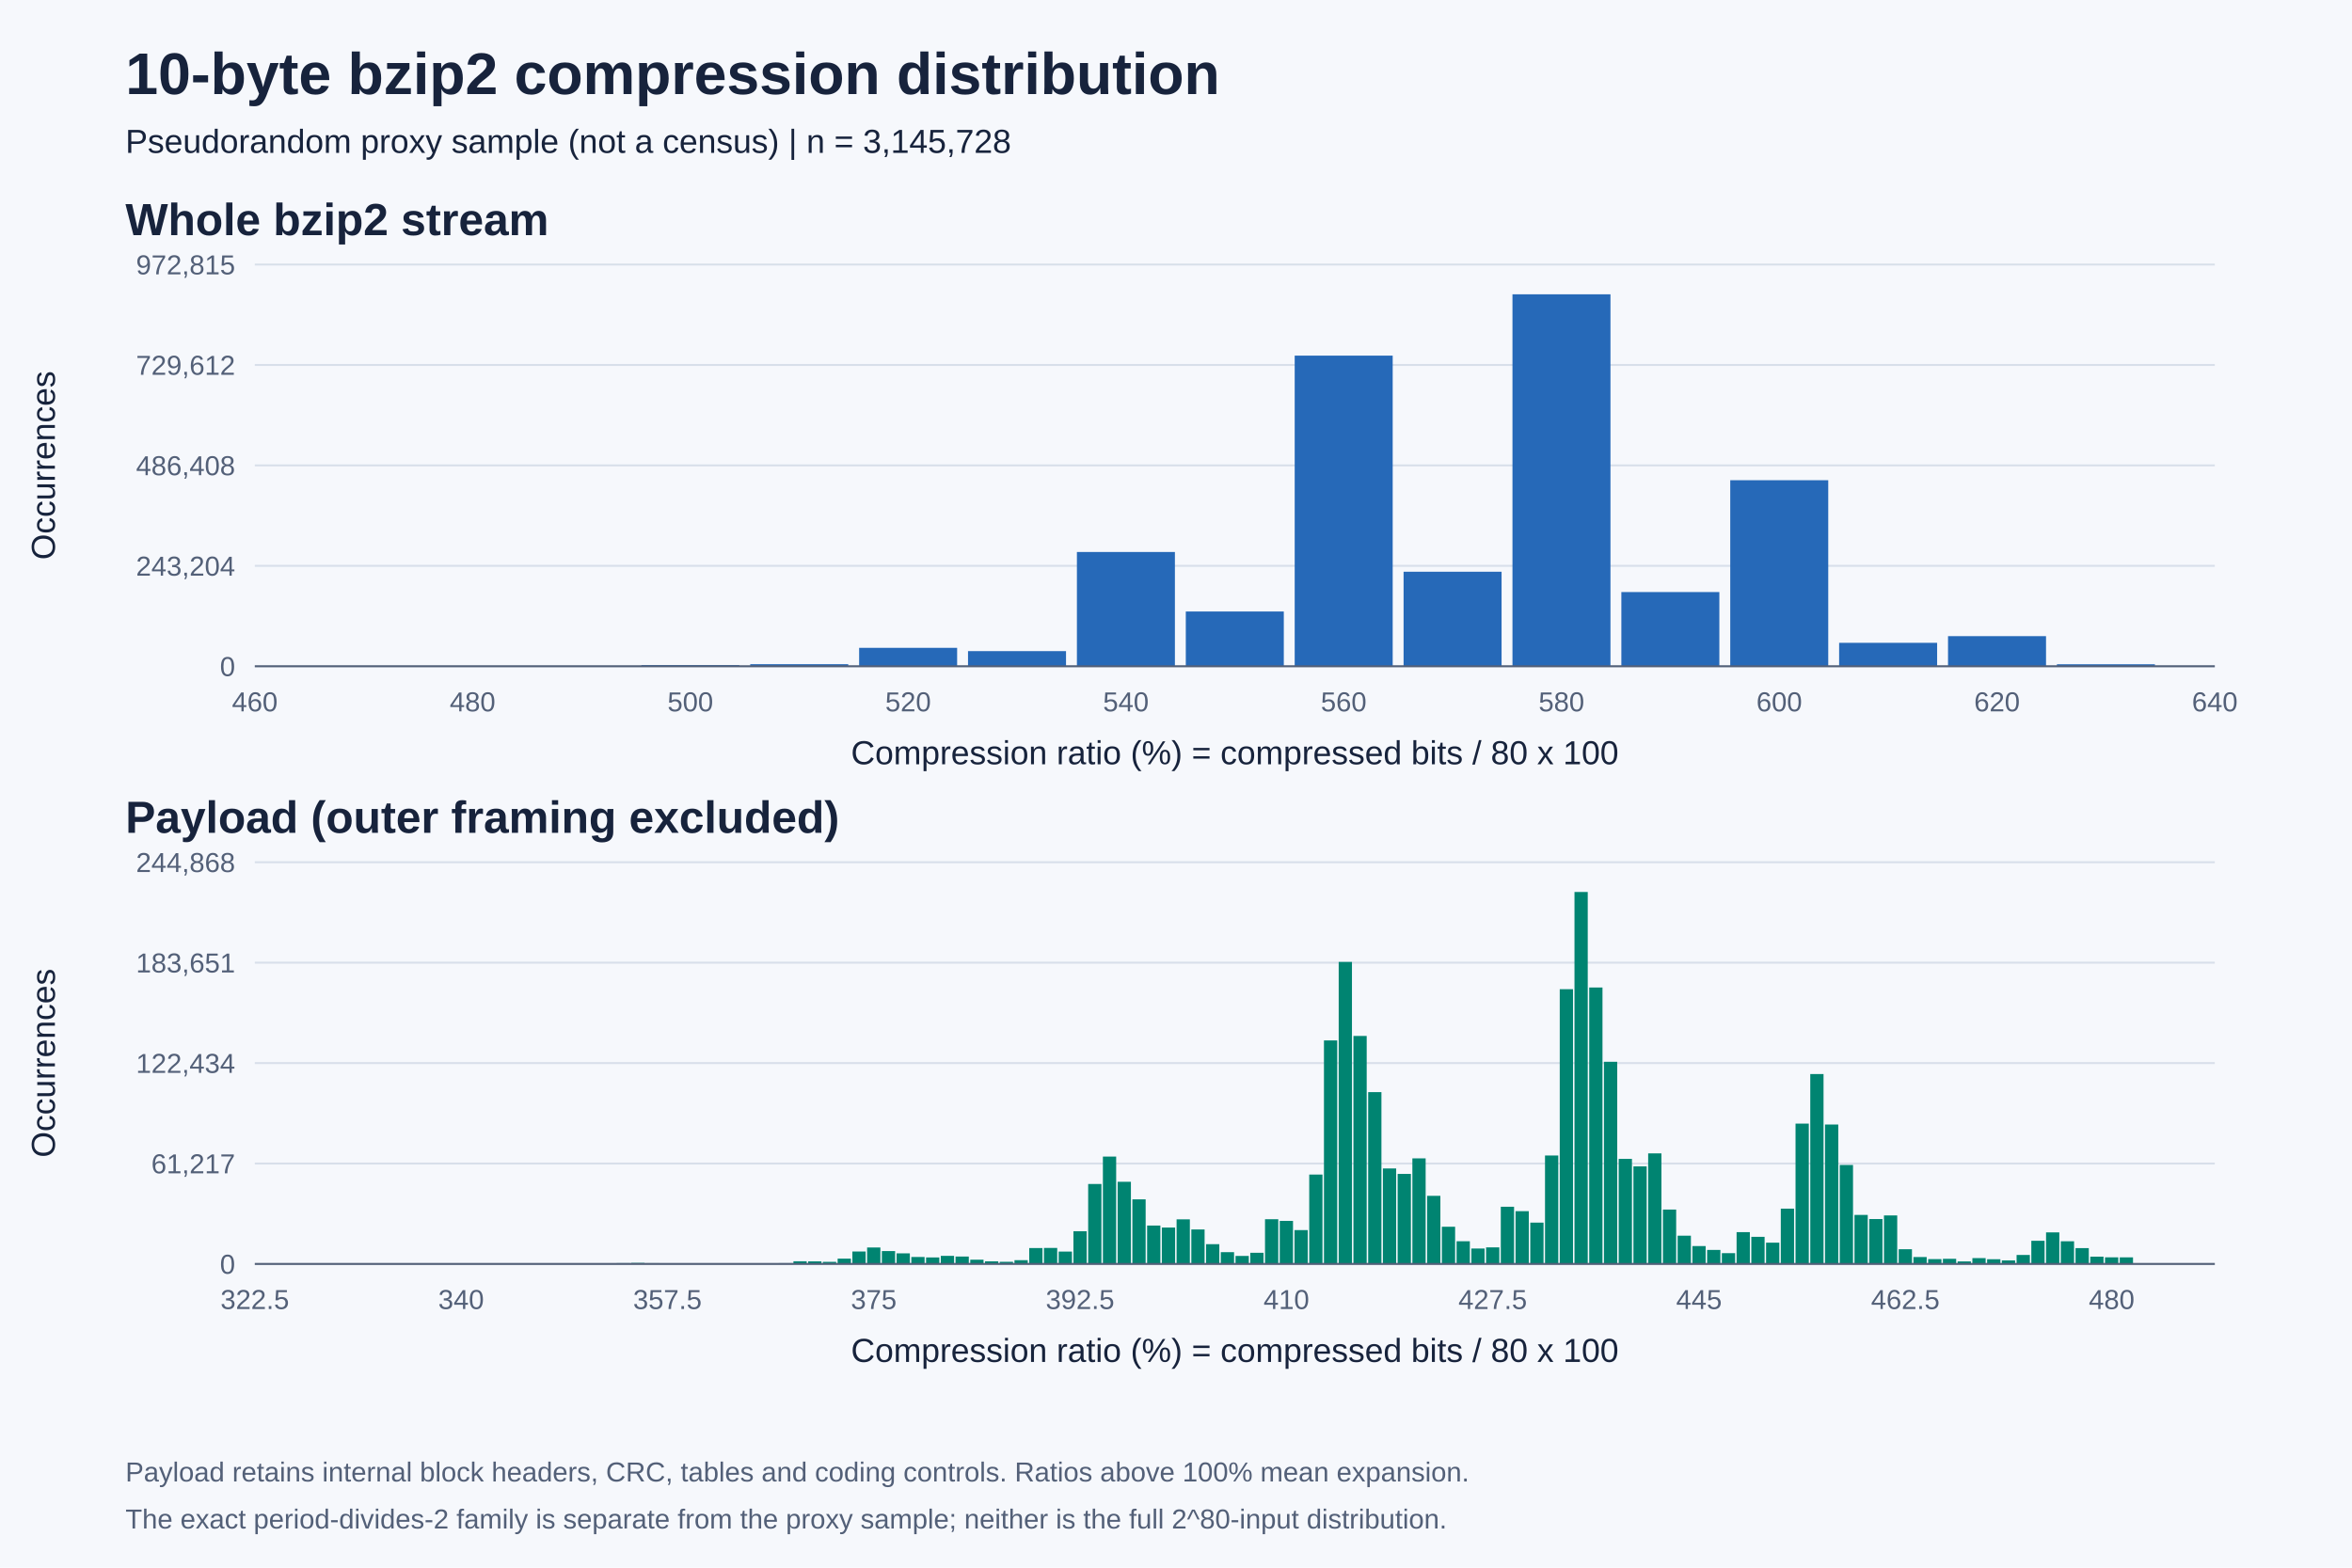
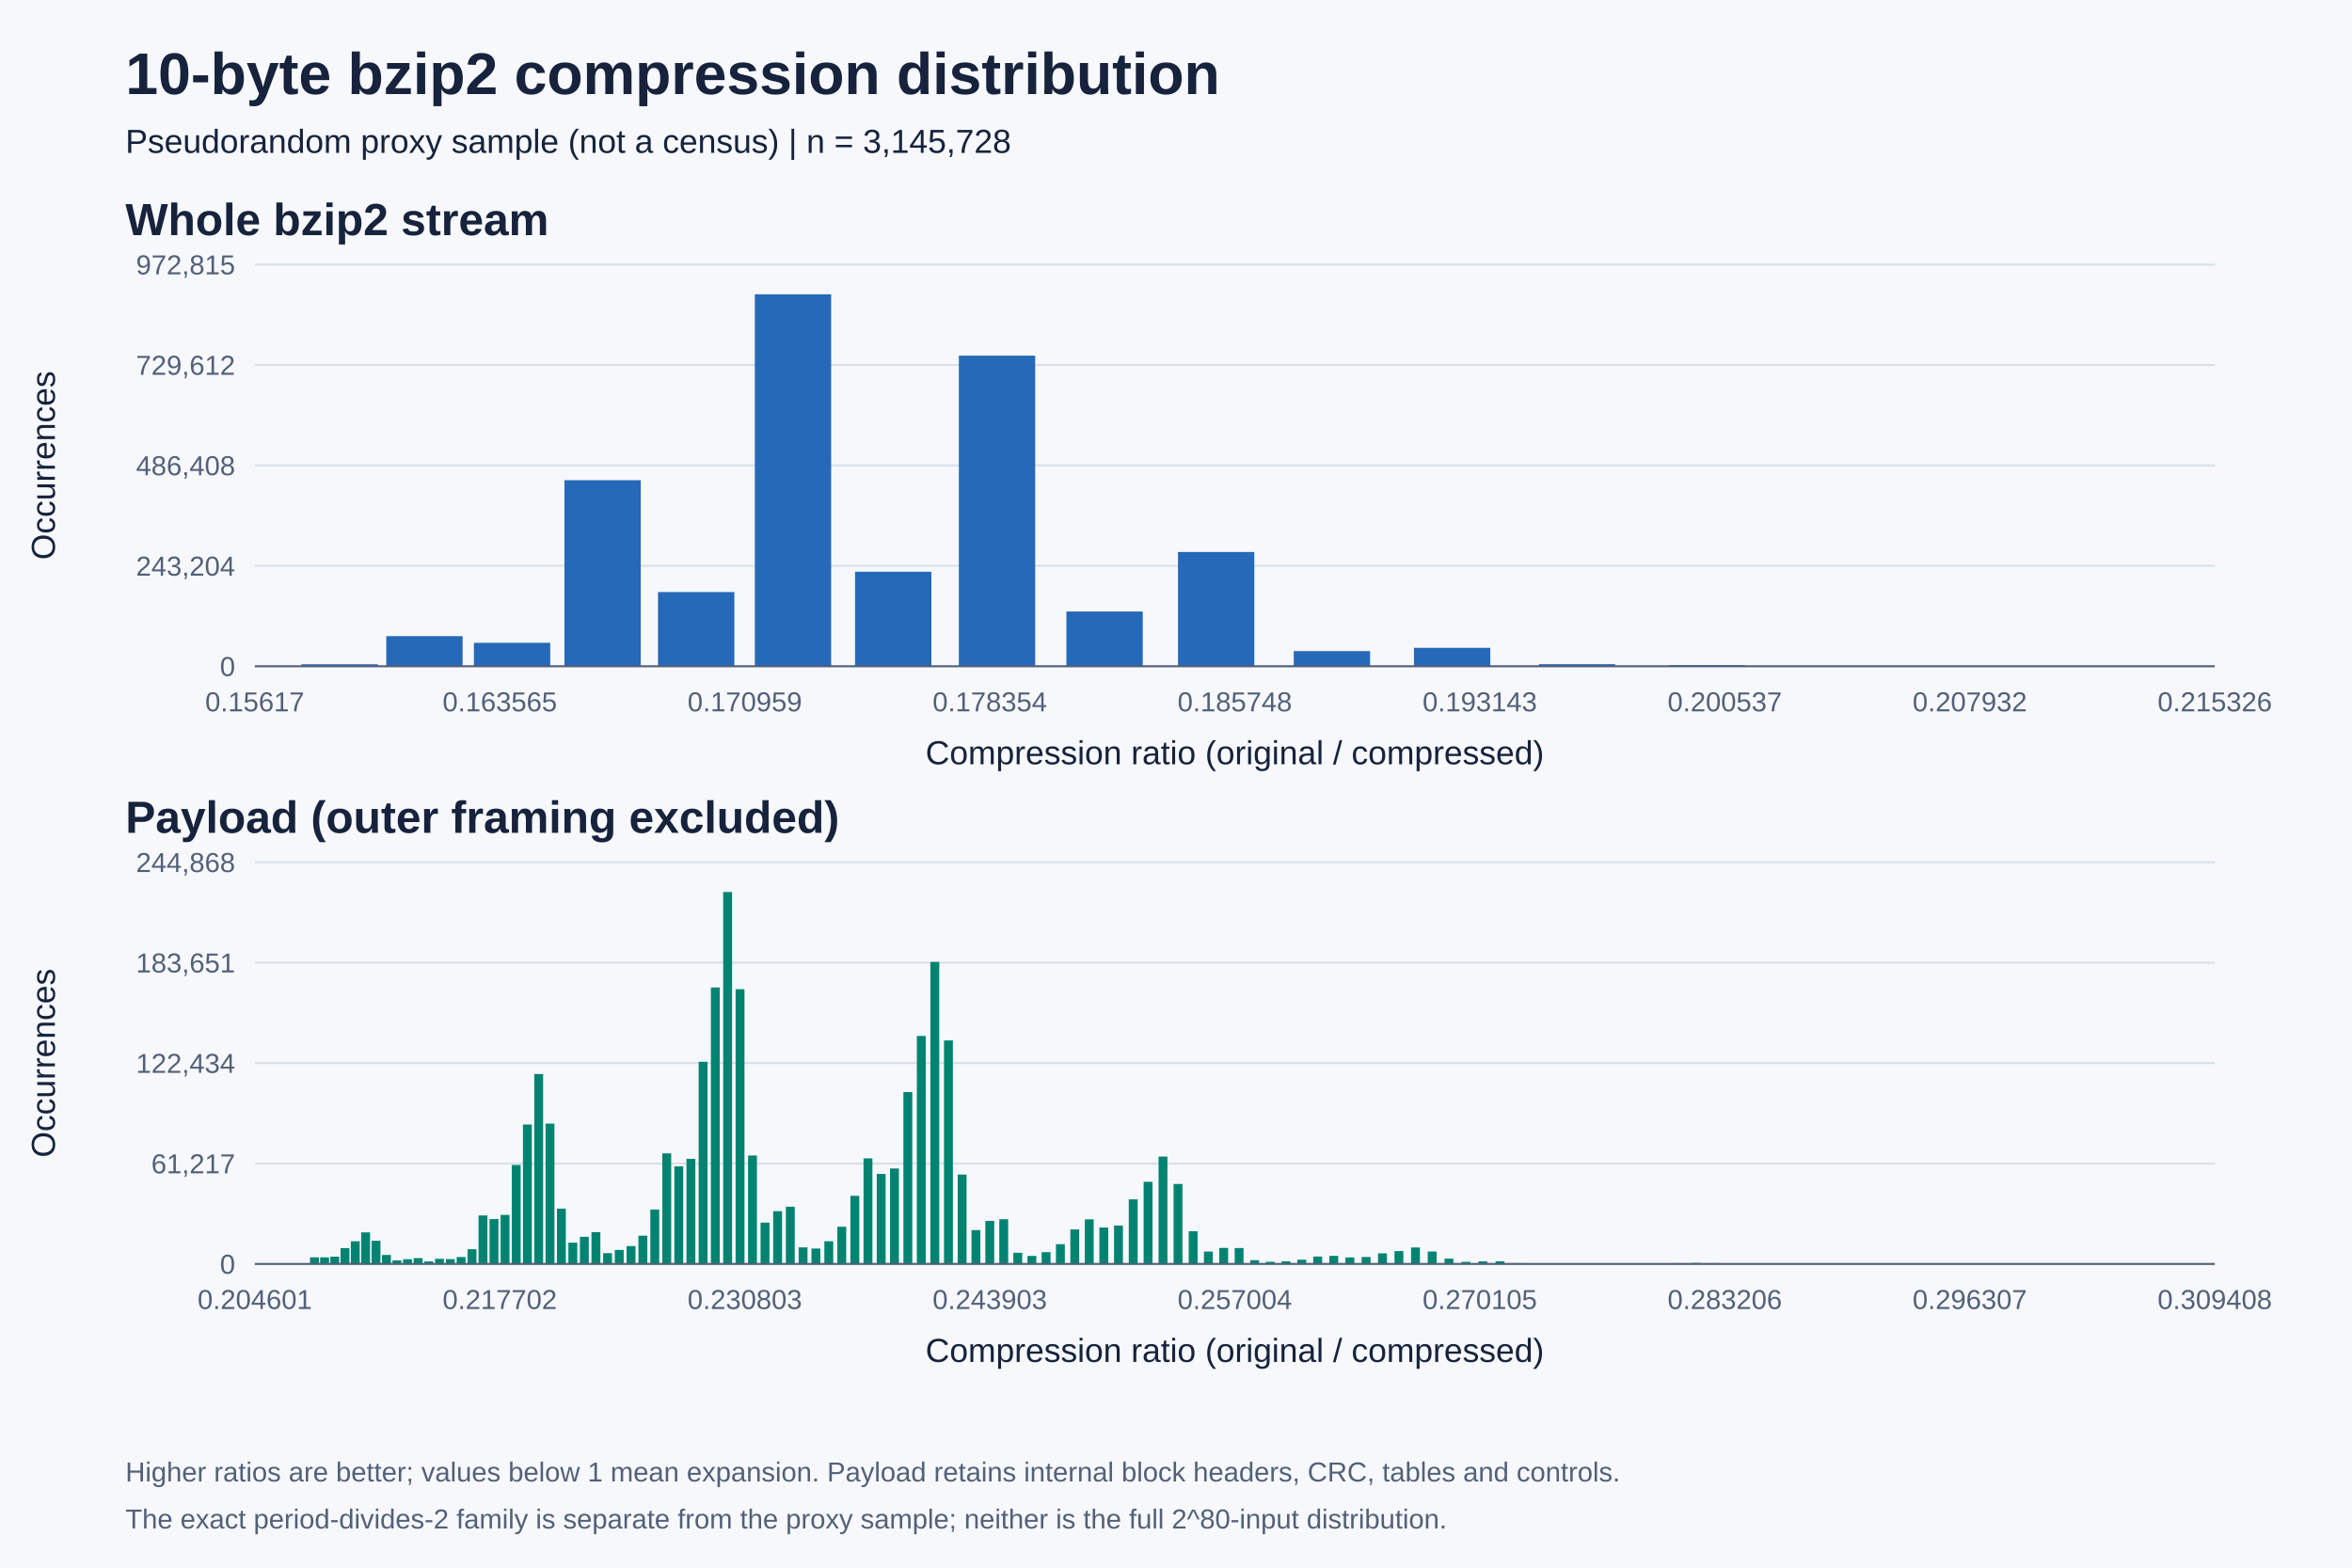
<svg xmlns="http://www.w3.org/2000/svg" width="1200" height="800" viewBox="0 0 1200 800" role="img">
  <rect width="1200" height="800" fill="#f6f8fc" />
  <style>text{font-family:Arial,sans-serif;fill:#17233c}.tick{font-size:14px;fill:#536078}.label{font-size:17px}.heading{font-size:23px;font-weight:bold}</style>
  <text x="64" y="48" font-size="30" font-weight="bold">10-byte bzip2 compression distribution</text>
  <text x="64" y="78" class="label">Pseudorandom proxy sample (not a census) | n = 3,145,728</text>
  <text x="64" y="120" class="heading">Whole bzip2 stream</text>
  <line x1="130" y1="340.00" x2="1130" y2="340.00" stroke="#d8dfea" />
  <text x="120" y="345.00" text-anchor="end" class="tick">0</text>
  <line x1="130" y1="288.75" x2="1130" y2="288.75" stroke="#d8dfea" />
  <text x="120" y="293.75" text-anchor="end" class="tick">243,204</text>
  <line x1="130" y1="237.50" x2="1130" y2="237.50" stroke="#d8dfea" />
  <text x="120" y="242.50" text-anchor="end" class="tick">486,408</text>
  <line x1="130" y1="186.25" x2="1130" y2="186.25" stroke="#d8dfea" />
  <text x="120" y="191.25" text-anchor="end" class="tick">729,612</text>
  <line x1="130" y1="135.00" x2="1130" y2="135.00" stroke="#d8dfea" />
  <text x="120" y="140.00" text-anchor="end" class="tick">972,815</text>
-   <rect x="160.556" y="339.998" width="50.000" height="0.002" fill="#2669b8" />
-   <rect x="216.111" y="339.987" width="50.000" height="0.013" fill="#2669b8" />
-   <rect x="271.667" y="339.926" width="50.000" height="0.074" fill="#2669b8" />
-   <rect x="327.222" y="339.395" width="50.000" height="0.605" fill="#2669b8" />
-   <rect x="382.778" y="338.942" width="50.000" height="1.058" fill="#2669b8" />
-   <rect x="438.333" y="330.596" width="50.000" height="9.404" fill="#2669b8" />
-   <rect x="493.889" y="332.270" width="50.000" height="7.730" fill="#2669b8" />
-   <rect x="549.444" y="281.685" width="50.000" height="58.315" fill="#2669b8" />
-   <rect x="605.000" y="312.051" width="50.000" height="27.949" fill="#2669b8" />
-   <rect x="660.556" y="181.479" width="50.000" height="158.521" fill="#2669b8" />
-   <rect x="716.111" y="291.759" width="50.000" height="48.241" fill="#2669b8" />
-   <rect x="771.667" y="150.185" width="50.000" height="189.815" fill="#2669b8" />
-   <rect x="827.222" y="302.129" width="50.000" height="37.871" fill="#2669b8" />
-   <rect x="882.778" y="245.059" width="50.000" height="94.941" fill="#2669b8" />
-   <rect x="938.333" y="328.033" width="50.000" height="11.967" fill="#2669b8" />
-   <rect x="993.889" y="324.630" width="50.000" height="15.370" fill="#2669b8" />
-   <rect x="1049.444" y="338.982" width="50.000" height="1.018" fill="#2669b8" />
-   <text x="130.00" y="363" text-anchor="middle" class="tick">460</text>
-   <text x="241.11" y="363" text-anchor="middle" class="tick">480</text>
-   <text x="352.22" y="363" text-anchor="middle" class="tick">500</text>
-   <text x="463.33" y="363" text-anchor="middle" class="tick">520</text>
-   <text x="574.44" y="363" text-anchor="middle" class="tick">540</text>
-   <text x="685.56" y="363" text-anchor="middle" class="tick">560</text>
-   <text x="796.67" y="363" text-anchor="middle" class="tick">580</text>
-   <text x="907.78" y="363" text-anchor="middle" class="tick">600</text>
-   <text x="1018.89" y="363" text-anchor="middle" class="tick">620</text>
-   <text x="1130.00" y="363" text-anchor="middle" class="tick">640</text>
+   <rect x="153.803" y="338.982" width="38.950" height="1.018" fill="#2669b8" />
+   <rect x="197.081" y="324.630" width="38.950" height="15.370" fill="#2669b8" />
+   <rect x="241.778" y="328.033" width="38.950" height="11.967" fill="#2669b8" />
+   <rect x="287.965" y="245.059" width="38.950" height="94.941" fill="#2669b8" />
+   <rect x="335.718" y="302.129" width="38.950" height="37.871" fill="#2669b8" />
+   <rect x="385.117" y="150.185" width="38.950" height="189.815" fill="#2669b8" />
+   <rect x="436.249" y="291.759" width="38.950" height="48.241" fill="#2669b8" />
+   <rect x="489.208" y="181.479" width="38.950" height="158.521" fill="#2669b8" />
+   <rect x="544.093" y="312.051" width="38.950" height="27.949" fill="#2669b8" />
+   <rect x="601.010" y="281.685" width="38.950" height="58.315" fill="#2669b8" />
+   <rect x="660.075" y="332.270" width="38.950" height="7.730" fill="#2669b8" />
+   <rect x="721.412" y="330.596" width="38.950" height="9.404" fill="#2669b8" />
+   <rect x="785.154" y="338.942" width="38.950" height="1.058" fill="#2669b8" />
+   <rect x="851.446" y="339.395" width="38.950" height="0.605" fill="#2669b8" />
+   <rect x="920.443" y="339.926" width="38.950" height="0.074" fill="#2669b8" />
+   <rect x="992.316" y="339.987" width="38.950" height="0.013" fill="#2669b8" />
+   <rect x="1067.247" y="339.998" width="38.950" height="0.002" fill="#2669b8" />
+   <text x="130.00" y="363" text-anchor="middle" class="tick">0.15617</text>
+   <text x="255.00" y="363" text-anchor="middle" class="tick">0.163565</text>
+   <text x="380.00" y="363" text-anchor="middle" class="tick">0.170959</text>
+   <text x="505.00" y="363" text-anchor="middle" class="tick">0.178354</text>
+   <text x="630.00" y="363" text-anchor="middle" class="tick">0.185748</text>
+   <text x="755.00" y="363" text-anchor="middle" class="tick">0.193143</text>
+   <text x="880.00" y="363" text-anchor="middle" class="tick">0.200537</text>
+   <text x="1005.00" y="363" text-anchor="middle" class="tick">0.207932</text>
+   <text x="1130.00" y="363" text-anchor="middle" class="tick">0.215326</text>
  <line x1="130" y1="340" x2="1130" y2="340" stroke="#536078" />
-   <text x="630.0" y="390" text-anchor="middle" class="label">Compression ratio (%) = compressed bits / 80 x 100</text>
+   <text x="630.0" y="390" text-anchor="middle" class="label">Compression ratio (original / compressed)</text>
  <text transform="translate(28,237.5) rotate(-90)" text-anchor="middle" class="label">Occurrences</text>
  <text x="64" y="425" class="heading">Payload (outer framing excluded)</text>
  <line x1="130" y1="645.00" x2="1130" y2="645.00" stroke="#d8dfea" />
  <text x="120" y="650.00" text-anchor="end" class="tick">0</text>
  <line x1="130" y1="593.75" x2="1130" y2="593.75" stroke="#d8dfea" />
  <text x="120" y="598.75" text-anchor="end" class="tick">61,217</text>
  <line x1="130" y1="542.50" x2="1130" y2="542.50" stroke="#d8dfea" />
  <text x="120" y="547.50" text-anchor="end" class="tick">122,434</text>
  <line x1="130" y1="491.25" x2="1130" y2="491.25" stroke="#d8dfea" />
  <text x="120" y="496.25" text-anchor="end" class="tick">183,651</text>
  <line x1="130" y1="440.00" x2="1130" y2="440.00" stroke="#d8dfea" />
  <text x="120" y="445.00" text-anchor="end" class="tick">244,868</text>
-   <rect x="134.135" y="644.999" width="6.767" height="0.001" fill="#008471" />
-   <rect x="149.173" y="644.999" width="6.767" height="0.001" fill="#008471" />
-   <rect x="164.211" y="644.998" width="6.767" height="0.002" fill="#008471" />
-   <rect x="171.729" y="644.994" width="6.767" height="0.006" fill="#008471" />
-   <rect x="179.248" y="644.998" width="6.767" height="0.002" fill="#008471" />
-   <rect x="186.767" y="644.997" width="6.767" height="0.003" fill="#008471" />
-   <rect x="194.286" y="644.995" width="6.767" height="0.005" fill="#008471" />
-   <rect x="201.805" y="644.988" width="6.767" height="0.012" fill="#008471" />
-   <rect x="209.323" y="644.991" width="6.767" height="0.009" fill="#008471" />
-   <rect x="216.842" y="644.992" width="6.767" height="0.008" fill="#008471" />
-   <rect x="224.361" y="644.995" width="6.767" height="0.005" fill="#008471" />
-   <rect x="231.880" y="644.993" width="6.767" height="0.007" fill="#008471" />
-   <rect x="239.398" y="644.991" width="6.767" height="0.009" fill="#008471" />
-   <rect x="246.917" y="644.985" width="6.767" height="0.015" fill="#008471" />
-   <rect x="254.436" y="644.994" width="6.767" height="0.006" fill="#008471" />
-   <rect x="261.955" y="644.991" width="6.767" height="0.009" fill="#008471" />
-   <rect x="269.474" y="644.981" width="6.767" height="0.019" fill="#008471" />
-   <rect x="276.992" y="644.963" width="6.767" height="0.037" fill="#008471" />
-   <rect x="284.511" y="644.890" width="6.767" height="0.110" fill="#008471" />
-   <rect x="292.030" y="644.910" width="6.767" height="0.090" fill="#008471" />
-   <rect x="299.549" y="644.925" width="6.767" height="0.075" fill="#008471" />
-   <rect x="307.068" y="644.808" width="6.767" height="0.192" fill="#008471" />
-   <rect x="314.586" y="644.596" width="6.767" height="0.404" fill="#008471" />
-   <rect x="322.105" y="644.478" width="6.767" height="0.522" fill="#008471" />
-   <rect x="329.624" y="644.617" width="6.767" height="0.383" fill="#008471" />
-   <rect x="337.143" y="644.654" width="6.767" height="0.346" fill="#008471" />
-   <rect x="344.662" y="644.732" width="6.767" height="0.268" fill="#008471" />
-   <rect x="352.180" y="644.785" width="6.767" height="0.215" fill="#008471" />
-   <rect x="359.699" y="644.686" width="6.767" height="0.314" fill="#008471" />
-   <rect x="367.218" y="644.706" width="6.767" height="0.294" fill="#008471" />
-   <rect x="374.737" y="644.797" width="6.767" height="0.203" fill="#008471" />
-   <rect x="382.256" y="644.864" width="6.767" height="0.136" fill="#008471" />
-   <rect x="389.774" y="644.800" width="6.767" height="0.200" fill="#008471" />
-   <rect x="397.293" y="644.614" width="6.767" height="0.386" fill="#008471" />
-   <rect x="404.812" y="643.638" width="6.767" height="1.362" fill="#008471" />
-   <rect x="412.331" y="643.689" width="6.767" height="1.311" fill="#008471" />
-   <rect x="419.850" y="643.934" width="6.767" height="1.066" fill="#008471" />
-   <rect x="427.368" y="642.294" width="6.767" height="2.706" fill="#008471" />
-   <rect x="434.887" y="638.654" width="6.767" height="6.346" fill="#008471" />
-   <rect x="442.406" y="636.601" width="6.767" height="8.399" fill="#008471" />
-   <rect x="449.925" y="638.433" width="6.767" height="6.567" fill="#008471" />
-   <rect x="457.444" y="639.593" width="6.767" height="5.407" fill="#008471" />
-   <rect x="464.962" y="641.449" width="6.767" height="3.551" fill="#008471" />
-   <rect x="472.481" y="641.680" width="6.767" height="3.320" fill="#008471" />
-   <rect x="480.000" y="640.875" width="6.767" height="4.125" fill="#008471" />
-   <rect x="487.519" y="641.218" width="6.767" height="3.782" fill="#008471" />
-   <rect x="495.038" y="642.832" width="6.767" height="2.168" fill="#008471" />
-   <rect x="502.556" y="643.666" width="6.767" height="1.334" fill="#008471" />
-   <rect x="510.075" y="643.910" width="6.767" height="1.090" fill="#008471" />
-   <rect x="517.594" y="643.077" width="6.767" height="1.923" fill="#008471" />
-   <rect x="525.113" y="636.885" width="6.767" height="8.115" fill="#008471" />
-   <rect x="532.632" y="636.826" width="6.767" height="8.174" fill="#008471" />
-   <rect x="540.150" y="638.688" width="6.767" height="6.312" fill="#008471" />
-   <rect x="547.669" y="628.304" width="6.767" height="16.696" fill="#008471" />
-   <rect x="555.188" y="604.196" width="6.767" height="40.804" fill="#008471" />
-   <rect x="562.707" y="590.205" width="6.767" height="54.795" fill="#008471" />
-   <rect x="570.226" y="603.072" width="6.767" height="41.928" fill="#008471" />
-   <rect x="577.744" y="612.037" width="6.767" height="32.963" fill="#008471" />
-   <rect x="585.263" y="625.405" width="6.767" height="19.595" fill="#008471" />
-   <rect x="592.782" y="626.419" width="6.767" height="18.581" fill="#008471" />
-   <rect x="600.301" y="622.239" width="6.767" height="22.761" fill="#008471" />
-   <rect x="607.820" y="627.404" width="6.767" height="17.596" fill="#008471" />
-   <rect x="615.338" y="634.911" width="6.767" height="10.089" fill="#008471" />
-   <rect x="622.857" y="638.986" width="6.767" height="6.014" fill="#008471" />
-   <rect x="630.376" y="640.914" width="6.767" height="4.086" fill="#008471" />
-   <rect x="637.895" y="639.302" width="6.767" height="5.698" fill="#008471" />
-   <rect x="645.414" y="622.180" width="6.767" height="22.820" fill="#008471" />
-   <rect x="652.932" y="623.029" width="6.767" height="21.971" fill="#008471" />
-   <rect x="660.451" y="627.727" width="6.767" height="17.273" fill="#008471" />
-   <rect x="667.970" y="599.385" width="6.767" height="45.615" fill="#008471" />
-   <rect x="675.489" y="530.939" width="6.767" height="114.061" fill="#008471" />
-   <rect x="683.008" y="490.875" width="6.767" height="154.125" fill="#008471" />
-   <rect x="690.526" y="528.650" width="6.767" height="116.350" fill="#008471" />
-   <rect x="698.045" y="557.320" width="6.767" height="87.680" fill="#008471" />
-   <rect x="705.564" y="596.277" width="6.767" height="48.723" fill="#008471" />
-   <rect x="713.083" y="599.055" width="6.767" height="45.945" fill="#008471" />
-   <rect x="720.602" y="591.120" width="6.767" height="53.880" fill="#008471" />
-   <rect x="728.120" y="610.243" width="6.767" height="34.757" fill="#008471" />
-   <rect x="735.639" y="626.018" width="6.767" height="18.982" fill="#008471" />
-   <rect x="743.158" y="633.415" width="6.767" height="11.585" fill="#008471" />
-   <rect x="750.677" y="637.130" width="6.767" height="7.870" fill="#008471" />
-   <rect x="758.195" y="636.544" width="6.767" height="8.456" fill="#008471" />
-   <rect x="765.714" y="615.812" width="6.767" height="29.188" fill="#008471" />
-   <rect x="773.233" y="618.067" width="6.767" height="26.933" fill="#008471" />
-   <rect x="780.752" y="623.910" width="6.767" height="21.090" fill="#008471" />
-   <rect x="788.271" y="589.658" width="6.767" height="55.342" fill="#008471" />
-   <rect x="795.789" y="504.791" width="6.767" height="140.209" fill="#008471" />
-   <rect x="803.308" y="455.185" width="6.767" height="189.815" fill="#008471" />
-   <rect x="810.827" y="503.929" width="6.767" height="141.071" fill="#008471" />
-   <rect x="818.346" y="541.831" width="6.767" height="103.169" fill="#008471" />
-   <rect x="825.865" y="591.385" width="6.767" height="53.615" fill="#008471" />
-   <rect x="833.383" y="595.213" width="6.767" height="49.787" fill="#008471" />
-   <rect x="840.902" y="588.578" width="6.767" height="56.422" fill="#008471" />
-   <rect x="848.421" y="617.242" width="6.767" height="27.758" fill="#008471" />
-   <rect x="855.940" y="630.579" width="6.767" height="14.421" fill="#008471" />
-   <rect x="863.459" y="635.875" width="6.767" height="9.125" fill="#008471" />
-   <rect x="870.977" y="637.847" width="6.767" height="7.153" fill="#008471" />
-   <rect x="878.496" y="639.495" width="6.767" height="5.505" fill="#008471" />
-   <rect x="886.015" y="628.768" width="6.767" height="16.232" fill="#008471" />
-   <rect x="893.534" y="631.163" width="6.767" height="13.837" fill="#008471" />
-   <rect x="901.053" y="634.143" width="6.767" height="10.857" fill="#008471" />
-   <rect x="908.571" y="616.780" width="6.767" height="28.220" fill="#008471" />
-   <rect x="916.090" y="573.385" width="6.767" height="71.615" fill="#008471" />
-   <rect x="923.609" y="548.092" width="6.767" height="96.908" fill="#008471" />
-   <rect x="931.128" y="573.850" width="6.767" height="71.150" fill="#008471" />
-   <rect x="938.647" y="594.494" width="6.767" height="50.506" fill="#008471" />
-   <rect x="946.165" y="619.982" width="6.767" height="25.018" fill="#008471" />
-   <rect x="953.684" y="622.090" width="6.767" height="22.910" fill="#008471" />
-   <rect x="961.203" y="620.244" width="6.767" height="24.756" fill="#008471" />
-   <rect x="968.722" y="637.493" width="6.767" height="7.507" fill="#008471" />
-   <rect x="976.241" y="641.475" width="6.767" height="3.525" fill="#008471" />
-   <rect x="983.759" y="642.534" width="6.767" height="2.466" fill="#008471" />
-   <rect x="991.278" y="642.378" width="6.767" height="2.622" fill="#008471" />
-   <rect x="998.797" y="643.715" width="6.767" height="1.285" fill="#008471" />
-   <rect x="1006.316" y="642.022" width="6.767" height="2.978" fill="#008471" />
-   <rect x="1013.835" y="642.597" width="6.767" height="2.403" fill="#008471" />
-   <rect x="1021.353" y="643.193" width="6.767" height="1.807" fill="#008471" />
-   <rect x="1028.872" y="640.416" width="6.767" height="4.584" fill="#008471" />
-   <rect x="1036.391" y="633.181" width="6.767" height="11.819" fill="#008471" />
-   <rect x="1043.910" y="628.893" width="6.767" height="16.107" fill="#008471" />
-   <rect x="1051.429" y="633.427" width="6.767" height="11.573" fill="#008471" />
-   <rect x="1058.947" y="636.919" width="6.767" height="8.081" fill="#008471" />
-   <rect x="1066.466" y="641.283" width="6.767" height="3.717" fill="#008471" />
-   <rect x="1073.985" y="641.625" width="6.767" height="3.375" fill="#008471" />
-   <rect x="1081.504" y="641.635" width="6.767" height="3.365" fill="#008471" />
-   <rect x="1089.023" y="644.715" width="6.767" height="0.285" fill="#008471" />
-   <rect x="1096.541" y="644.987" width="6.767" height="0.013" fill="#008471" />
-   <rect x="1104.060" y="644.910" width="6.767" height="0.090" fill="#008471" />
-   <rect x="1111.579" y="644.735" width="6.767" height="0.265" fill="#008471" />
-   <rect x="1119.098" y="644.974" width="6.767" height="0.026" fill="#008471" />
-   <text x="130.00" y="668" text-anchor="middle" class="tick">322.5</text>
-   <text x="235.26" y="668" text-anchor="middle" class="tick">340</text>
-   <text x="340.53" y="668" text-anchor="middle" class="tick">357.5</text>
-   <text x="445.79" y="668" text-anchor="middle" class="tick">375</text>
-   <text x="551.05" y="668" text-anchor="middle" class="tick">392.5</text>
-   <text x="656.32" y="668" text-anchor="middle" class="tick">410</text>
-   <text x="761.58" y="668" text-anchor="middle" class="tick">427.5</text>
-   <text x="866.84" y="668" text-anchor="middle" class="tick">445</text>
-   <text x="972.11" y="668" text-anchor="middle" class="tick">462.5</text>
-   <text x="1077.37" y="668" text-anchor="middle" class="tick">480</text>
+   <rect x="132.767" y="644.974" width="4.528" height="0.026" fill="#008471" />
+   <rect x="137.799" y="644.735" width="4.528" height="0.265" fill="#008471" />
+   <rect x="142.856" y="644.910" width="4.528" height="0.090" fill="#008471" />
+   <rect x="147.939" y="644.987" width="4.528" height="0.013" fill="#008471" />
+   <rect x="153.049" y="644.715" width="4.528" height="0.285" fill="#008471" />
+   <rect x="158.185" y="641.635" width="4.528" height="3.365" fill="#008471" />
+   <rect x="163.349" y="641.625" width="4.528" height="3.375" fill="#008471" />
+   <rect x="168.539" y="641.283" width="4.528" height="3.717" fill="#008471" />
+   <rect x="173.756" y="636.919" width="4.528" height="8.081" fill="#008471" />
+   <rect x="179.000" y="633.427" width="4.528" height="11.573" fill="#008471" />
+   <rect x="184.273" y="628.893" width="4.528" height="16.107" fill="#008471" />
+   <rect x="189.573" y="633.181" width="4.528" height="11.819" fill="#008471" />
+   <rect x="194.901" y="640.416" width="4.528" height="4.584" fill="#008471" />
+   <rect x="200.257" y="643.193" width="4.528" height="1.807" fill="#008471" />
+   <rect x="205.642" y="642.597" width="4.528" height="2.403" fill="#008471" />
+   <rect x="211.055" y="642.022" width="4.528" height="2.978" fill="#008471" />
+   <rect x="216.498" y="643.715" width="4.528" height="1.285" fill="#008471" />
+   <rect x="221.970" y="642.378" width="4.528" height="2.622" fill="#008471" />
+   <rect x="227.471" y="642.534" width="4.528" height="2.466" fill="#008471" />
+   <rect x="233.001" y="641.475" width="4.528" height="3.525" fill="#008471" />
+   <rect x="238.562" y="637.493" width="4.528" height="7.507" fill="#008471" />
+   <rect x="244.153" y="620.244" width="4.528" height="24.756" fill="#008471" />
+   <rect x="249.774" y="622.090" width="4.528" height="22.910" fill="#008471" />
+   <rect x="255.426" y="619.982" width="4.528" height="25.018" fill="#008471" />
+   <rect x="261.109" y="594.494" width="4.528" height="50.506" fill="#008471" />
+   <rect x="266.822" y="573.850" width="4.528" height="71.150" fill="#008471" />
+   <rect x="272.568" y="548.092" width="4.528" height="96.908" fill="#008471" />
+   <rect x="278.344" y="573.385" width="4.528" height="71.615" fill="#008471" />
+   <rect x="284.153" y="616.780" width="4.528" height="28.220" fill="#008471" />
+   <rect x="289.994" y="634.143" width="4.528" height="10.857" fill="#008471" />
+   <rect x="295.868" y="631.163" width="4.528" height="13.837" fill="#008471" />
+   <rect x="301.774" y="628.768" width="4.528" height="16.232" fill="#008471" />
+   <rect x="307.713" y="639.495" width="4.528" height="5.505" fill="#008471" />
+   <rect x="313.685" y="637.847" width="4.528" height="7.153" fill="#008471" />
+   <rect x="319.691" y="635.875" width="4.528" height="9.125" fill="#008471" />
+   <rect x="325.731" y="630.579" width="4.528" height="14.421" fill="#008471" />
+   <rect x="331.805" y="617.242" width="4.528" height="27.758" fill="#008471" />
+   <rect x="337.913" y="588.578" width="4.528" height="56.422" fill="#008471" />
+   <rect x="344.056" y="595.213" width="4.528" height="49.787" fill="#008471" />
+   <rect x="350.234" y="591.385" width="4.528" height="53.615" fill="#008471" />
+   <rect x="356.448" y="541.831" width="4.528" height="103.169" fill="#008471" />
+   <rect x="362.697" y="503.929" width="4.528" height="141.071" fill="#008471" />
+   <rect x="368.982" y="455.185" width="4.528" height="189.815" fill="#008471" />
+   <rect x="375.303" y="504.791" width="4.528" height="140.209" fill="#008471" />
+   <rect x="381.660" y="589.658" width="4.528" height="55.342" fill="#008471" />
+   <rect x="388.055" y="623.910" width="4.528" height="21.090" fill="#008471" />
+   <rect x="394.486" y="618.067" width="4.528" height="26.933" fill="#008471" />
+   <rect x="400.956" y="615.812" width="4.528" height="29.188" fill="#008471" />
+   <rect x="407.463" y="636.544" width="4.528" height="8.456" fill="#008471" />
+   <rect x="414.008" y="637.130" width="4.528" height="7.870" fill="#008471" />
+   <rect x="420.591" y="633.415" width="4.528" height="11.585" fill="#008471" />
+   <rect x="427.214" y="626.018" width="4.528" height="18.982" fill="#008471" />
+   <rect x="433.876" y="610.243" width="4.528" height="34.757" fill="#008471" />
+   <rect x="440.577" y="591.120" width="4.528" height="53.880" fill="#008471" />
+   <rect x="447.318" y="599.055" width="4.528" height="45.945" fill="#008471" />
+   <rect x="454.099" y="596.277" width="4.528" height="48.723" fill="#008471" />
+   <rect x="460.921" y="557.320" width="4.528" height="87.680" fill="#008471" />
+   <rect x="467.784" y="528.650" width="4.528" height="116.350" fill="#008471" />
+   <rect x="474.688" y="490.875" width="4.528" height="154.125" fill="#008471" />
+   <rect x="481.634" y="530.939" width="4.528" height="114.061" fill="#008471" />
+   <rect x="488.623" y="599.385" width="4.528" height="45.615" fill="#008471" />
+   <rect x="495.653" y="627.727" width="4.528" height="17.273" fill="#008471" />
+   <rect x="502.727" y="623.029" width="4.528" height="21.971" fill="#008471" />
+   <rect x="509.843" y="622.180" width="4.528" height="22.820" fill="#008471" />
+   <rect x="517.004" y="639.302" width="4.528" height="5.698" fill="#008471" />
+   <rect x="524.208" y="640.914" width="4.528" height="4.086" fill="#008471" />
+   <rect x="531.457" y="638.986" width="4.528" height="6.014" fill="#008471" />
+   <rect x="538.751" y="634.911" width="4.528" height="10.089" fill="#008471" />
+   <rect x="546.090" y="627.404" width="4.528" height="17.596" fill="#008471" />
+   <rect x="553.475" y="622.239" width="4.528" height="22.761" fill="#008471" />
+   <rect x="560.906" y="626.419" width="4.528" height="18.581" fill="#008471" />
+   <rect x="568.383" y="625.405" width="4.528" height="19.595" fill="#008471" />
+   <rect x="575.908" y="612.037" width="4.528" height="32.963" fill="#008471" />
+   <rect x="583.480" y="603.072" width="4.528" height="41.928" fill="#008471" />
+   <rect x="591.100" y="590.205" width="4.528" height="54.795" fill="#008471" />
+   <rect x="598.768" y="604.196" width="4.528" height="40.804" fill="#008471" />
+   <rect x="606.485" y="628.304" width="4.528" height="16.696" fill="#008471" />
+   <rect x="614.252" y="638.688" width="4.528" height="6.312" fill="#008471" />
+   <rect x="622.068" y="636.826" width="4.528" height="8.174" fill="#008471" />
+   <rect x="629.935" y="636.885" width="4.528" height="8.115" fill="#008471" />
+   <rect x="637.852" y="643.077" width="4.528" height="1.923" fill="#008471" />
+   <rect x="645.821" y="643.910" width="4.528" height="1.090" fill="#008471" />
+   <rect x="653.841" y="643.666" width="4.528" height="1.334" fill="#008471" />
+   <rect x="661.914" y="642.832" width="4.528" height="2.168" fill="#008471" />
+   <rect x="670.039" y="641.218" width="4.528" height="3.782" fill="#008471" />
+   <rect x="678.218" y="640.875" width="4.528" height="4.125" fill="#008471" />
+   <rect x="686.450" y="641.680" width="4.528" height="3.320" fill="#008471" />
+   <rect x="694.737" y="641.449" width="4.528" height="3.551" fill="#008471" />
+   <rect x="703.078" y="639.593" width="4.528" height="5.407" fill="#008471" />
+   <rect x="711.475" y="638.433" width="4.528" height="6.567" fill="#008471" />
+   <rect x="719.929" y="636.601" width="4.528" height="8.399" fill="#008471" />
+   <rect x="728.438" y="638.654" width="4.528" height="6.346" fill="#008471" />
+   <rect x="737.005" y="642.294" width="4.528" height="2.706" fill="#008471" />
+   <rect x="745.629" y="643.934" width="4.528" height="1.066" fill="#008471" />
+   <rect x="754.312" y="643.689" width="4.528" height="1.311" fill="#008471" />
+   <rect x="763.053" y="643.638" width="4.528" height="1.362" fill="#008471" />
+   <rect x="771.854" y="644.614" width="4.528" height="0.386" fill="#008471" />
+   <rect x="780.715" y="644.800" width="4.528" height="0.200" fill="#008471" />
+   <rect x="789.637" y="644.864" width="4.528" height="0.136" fill="#008471" />
+   <rect x="798.620" y="644.797" width="4.528" height="0.203" fill="#008471" />
+   <rect x="807.665" y="644.706" width="4.528" height="0.294" fill="#008471" />
+   <rect x="816.773" y="644.686" width="4.528" height="0.314" fill="#008471" />
+   <rect x="825.944" y="644.785" width="4.528" height="0.215" fill="#008471" />
+   <rect x="835.179" y="644.732" width="4.528" height="0.268" fill="#008471" />
+   <rect x="844.478" y="644.654" width="4.528" height="0.346" fill="#008471" />
+   <rect x="853.842" y="644.617" width="4.528" height="0.383" fill="#008471" />
+   <rect x="863.273" y="644.478" width="4.528" height="0.522" fill="#008471" />
+   <rect x="872.770" y="644.596" width="4.528" height="0.404" fill="#008471" />
+   <rect x="882.335" y="644.808" width="4.528" height="0.192" fill="#008471" />
+   <rect x="891.967" y="644.925" width="4.528" height="0.075" fill="#008471" />
+   <rect x="901.669" y="644.910" width="4.528" height="0.090" fill="#008471" />
+   <rect x="911.440" y="644.890" width="4.528" height="0.110" fill="#008471" />
+   <rect x="921.281" y="644.963" width="4.528" height="0.037" fill="#008471" />
+   <rect x="931.194" y="644.981" width="4.528" height="0.019" fill="#008471" />
+   <rect x="941.178" y="644.991" width="4.528" height="0.009" fill="#008471" />
+   <rect x="951.234" y="644.994" width="4.528" height="0.006" fill="#008471" />
+   <rect x="961.365" y="644.985" width="4.528" height="0.015" fill="#008471" />
+   <rect x="971.569" y="644.991" width="4.528" height="0.009" fill="#008471" />
+   <rect x="981.848" y="644.993" width="4.528" height="0.007" fill="#008471" />
+   <rect x="992.204" y="644.995" width="4.528" height="0.005" fill="#008471" />
+   <rect x="1002.636" y="644.992" width="4.528" height="0.008" fill="#008471" />
+   <rect x="1013.145" y="644.991" width="4.528" height="0.009" fill="#008471" />
+   <rect x="1023.733" y="644.988" width="4.528" height="0.012" fill="#008471" />
+   <rect x="1034.401" y="644.995" width="4.528" height="0.005" fill="#008471" />
+   <rect x="1045.148" y="644.997" width="4.528" height="0.003" fill="#008471" />
+   <rect x="1055.977" y="644.998" width="4.528" height="0.002" fill="#008471" />
+   <rect x="1066.887" y="644.994" width="4.528" height="0.006" fill="#008471" />
+   <rect x="1077.881" y="644.998" width="4.528" height="0.002" fill="#008471" />
+   <rect x="1100.121" y="644.999" width="4.528" height="0.001" fill="#008471" />
+   <rect x="1122.705" y="644.999" width="4.528" height="0.001" fill="#008471" />
+   <text x="130.00" y="668" text-anchor="middle" class="tick">0.204601</text>
+   <text x="255.00" y="668" text-anchor="middle" class="tick">0.217702</text>
+   <text x="380.00" y="668" text-anchor="middle" class="tick">0.230803</text>
+   <text x="505.00" y="668" text-anchor="middle" class="tick">0.243903</text>
+   <text x="630.00" y="668" text-anchor="middle" class="tick">0.257004</text>
+   <text x="755.00" y="668" text-anchor="middle" class="tick">0.270105</text>
+   <text x="880.00" y="668" text-anchor="middle" class="tick">0.283206</text>
+   <text x="1005.00" y="668" text-anchor="middle" class="tick">0.296307</text>
+   <text x="1130.00" y="668" text-anchor="middle" class="tick">0.309408</text>
  <line x1="130" y1="645" x2="1130" y2="645" stroke="#536078" />
-   <text x="630.0" y="695" text-anchor="middle" class="label">Compression ratio (%) = compressed bits / 80 x 100</text>
+   <text x="630.0" y="695" text-anchor="middle" class="label">Compression ratio (original / compressed)</text>
  <text transform="translate(28,542.5) rotate(-90)" text-anchor="middle" class="label">Occurrences</text>
-   <text x="64" y="756" class="tick">Payload retains internal block headers, CRC, tables and coding controls. Ratios above 100% mean expansion.</text>
+   <text x="64" y="756" class="tick">Higher ratios are better; values below 1 mean expansion. Payload retains internal block headers, CRC, tables and controls.</text>
  <text x="64" y="780" class="tick">The exact period-divides-2 family is separate from the proxy sample; neither is the full 2^80-input distribution.</text>
</svg>
